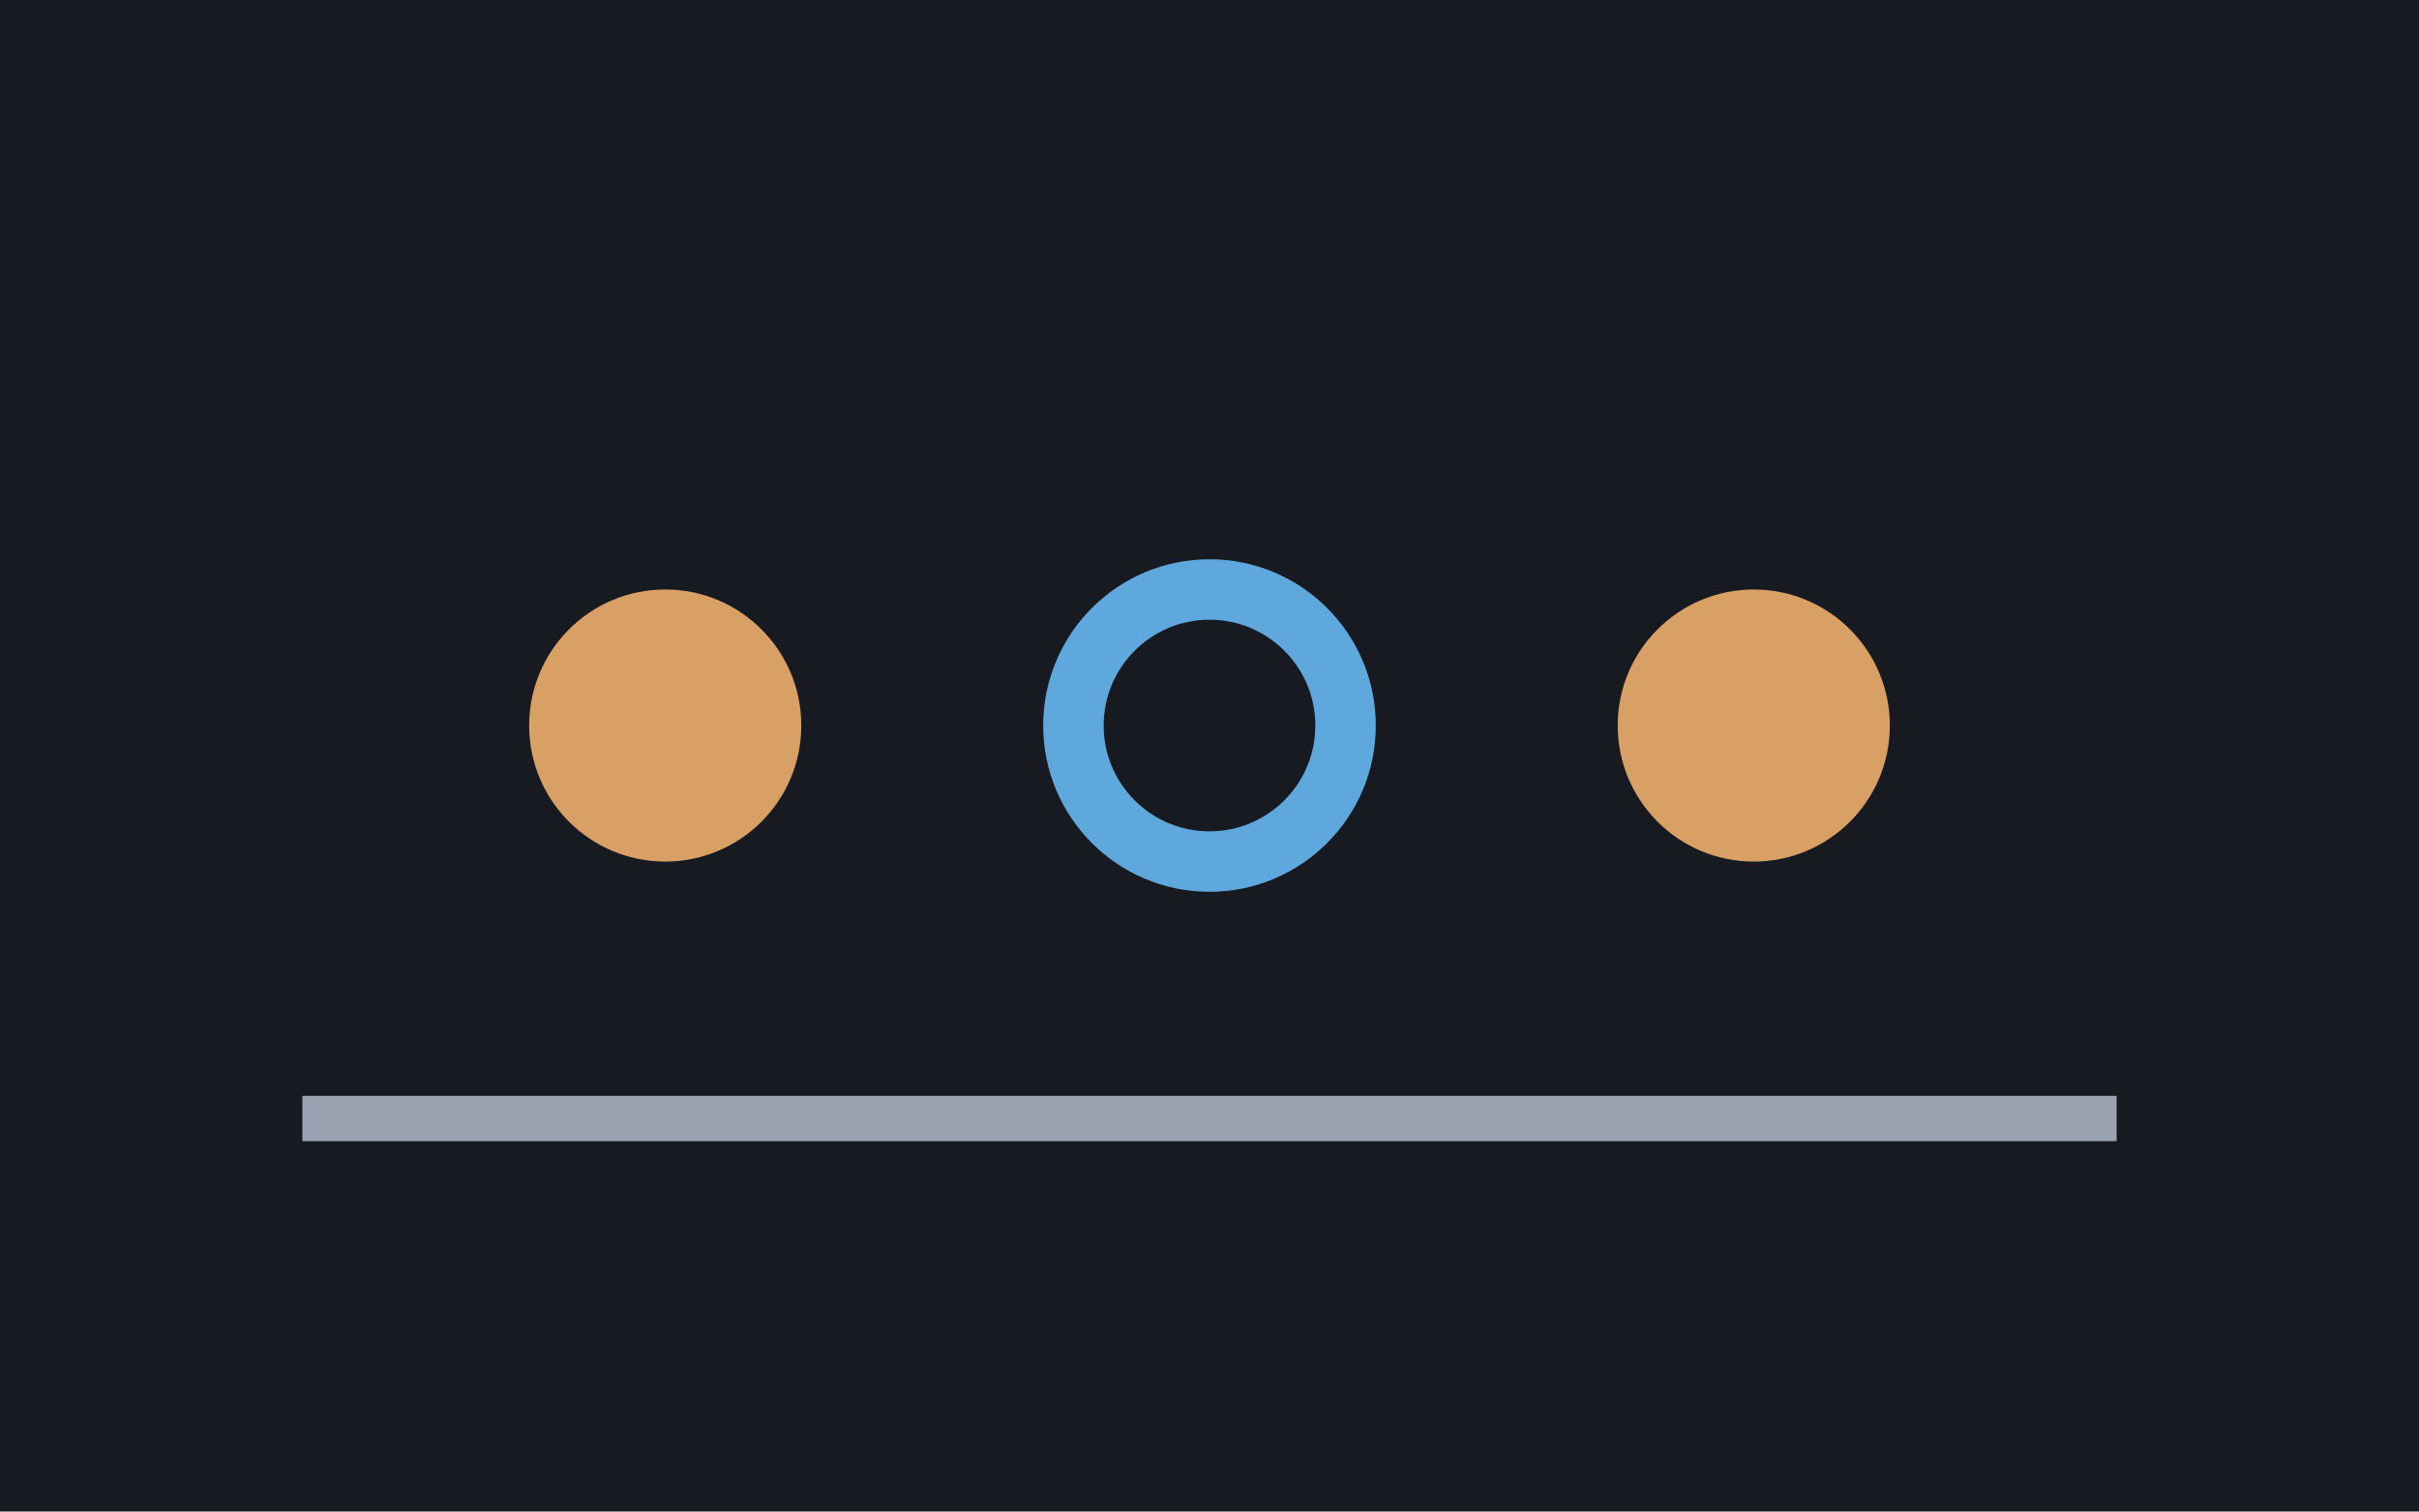
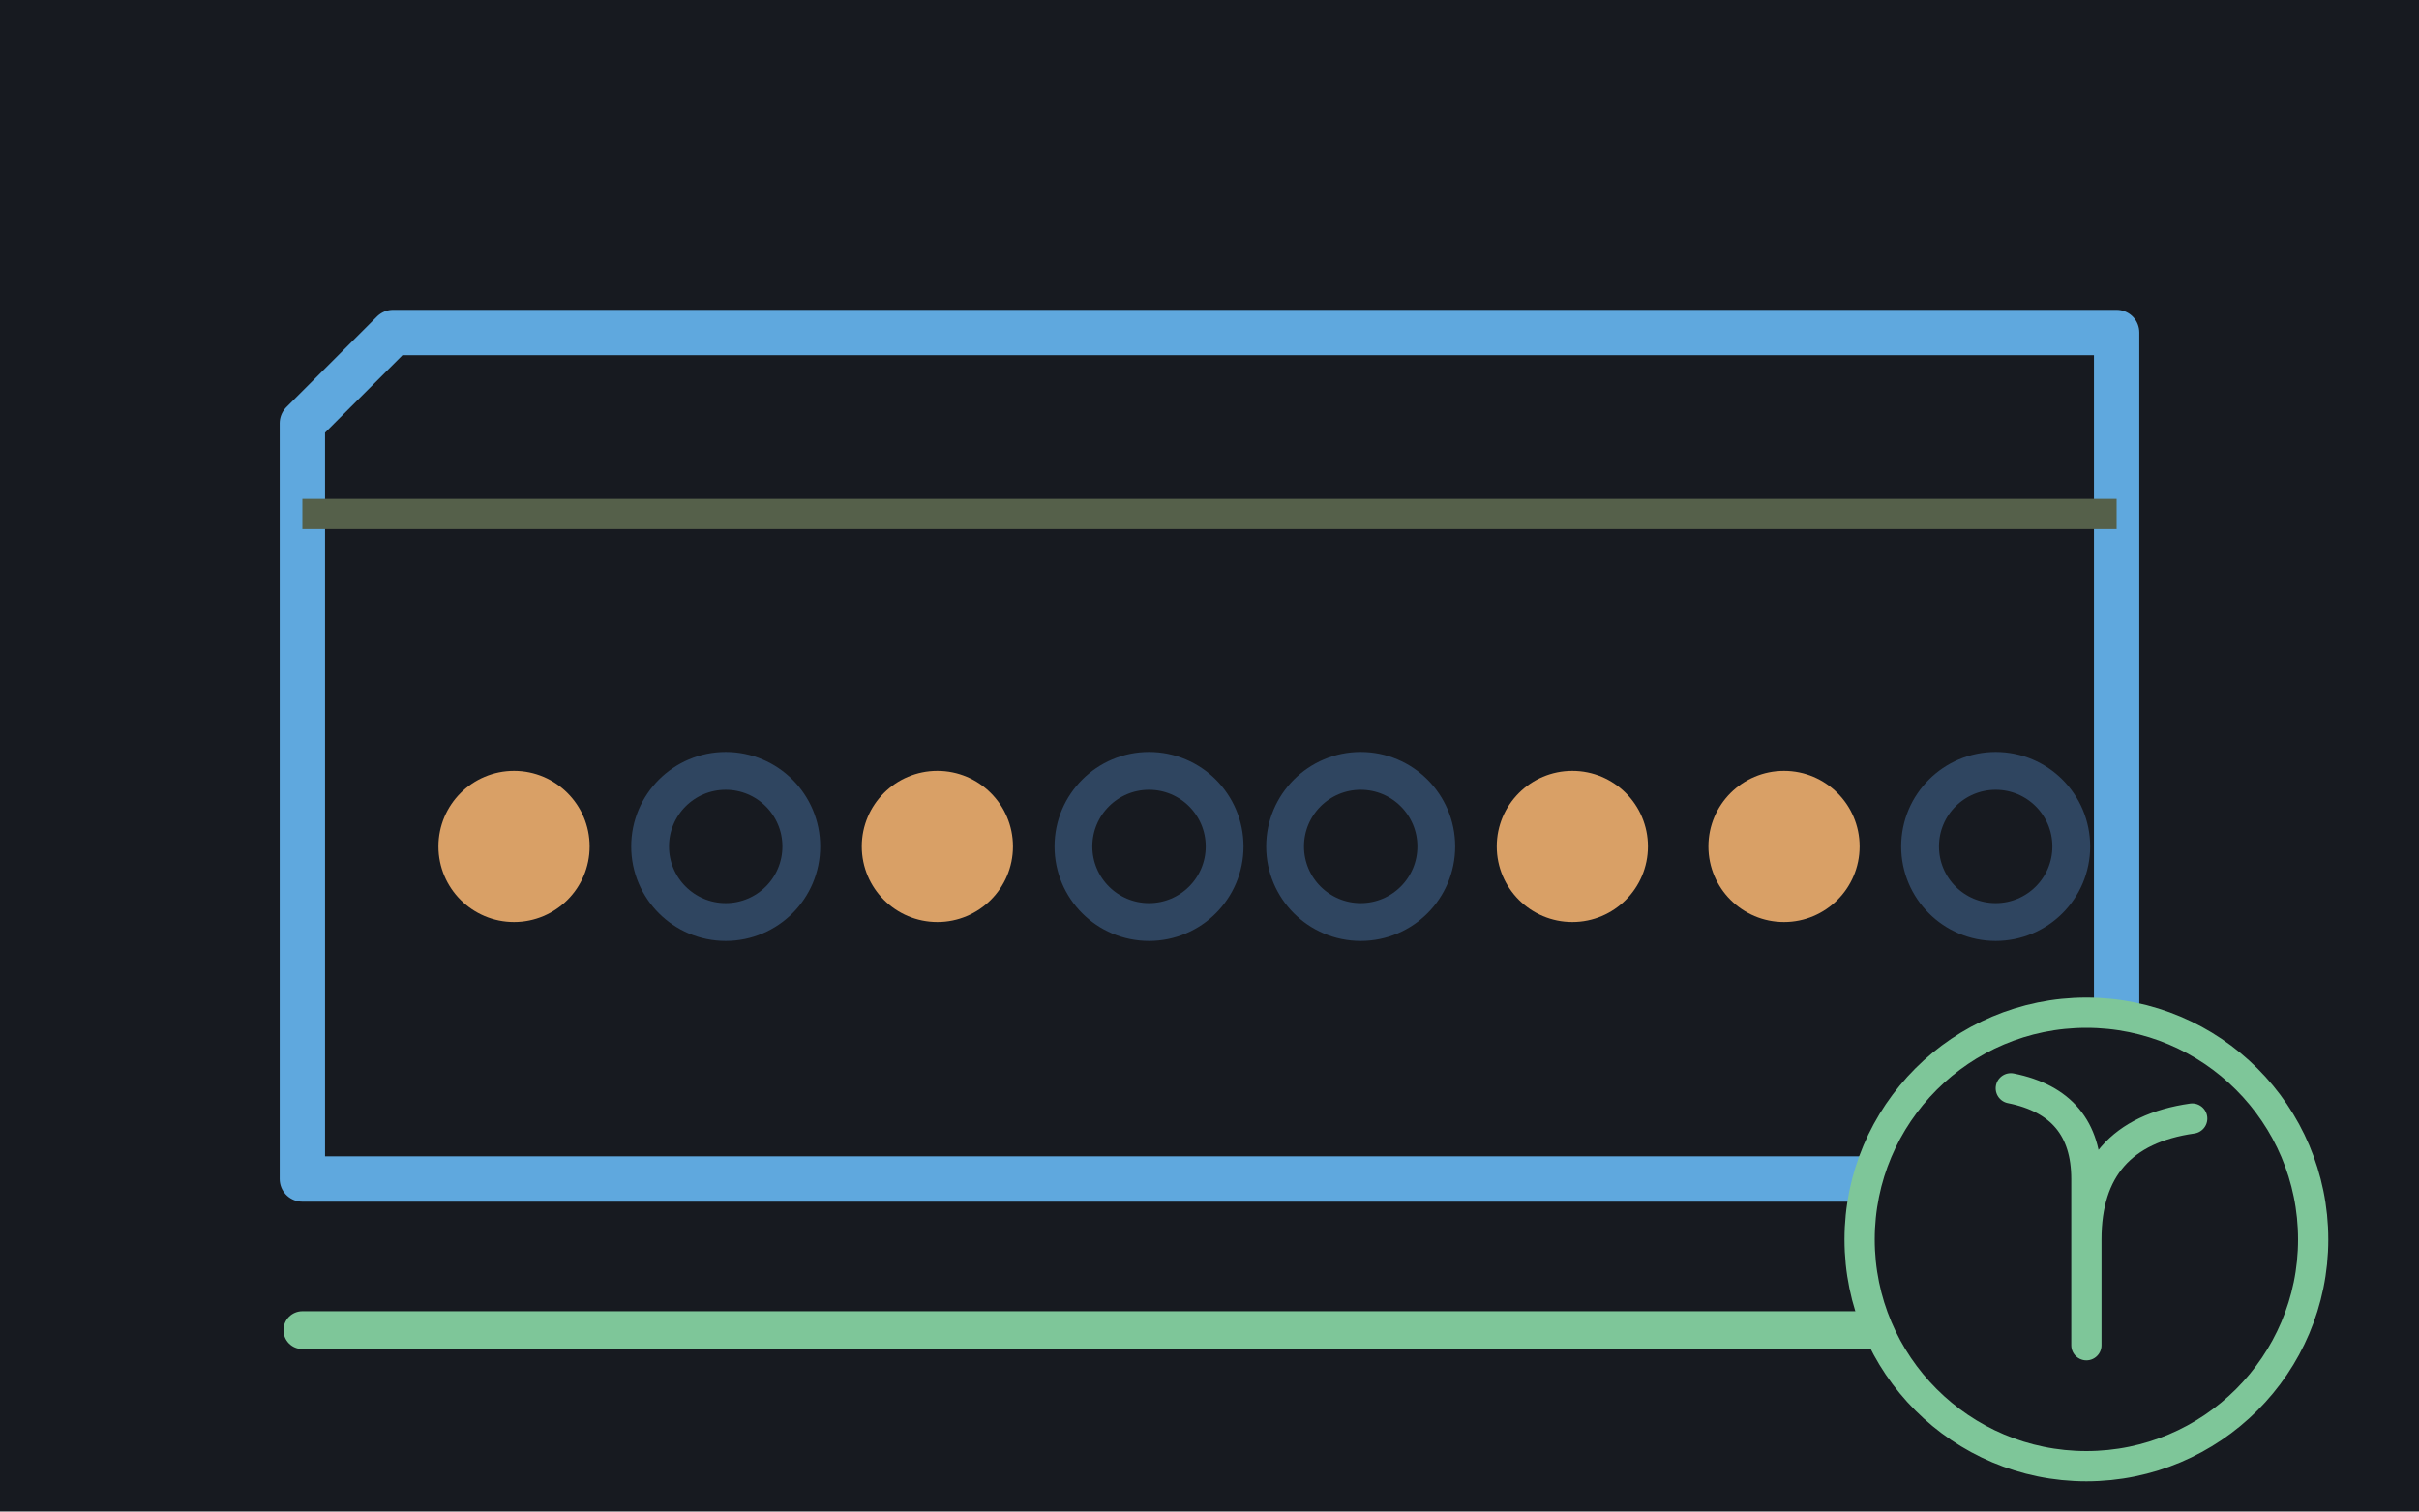
- <svg xmlns="http://www.w3.org/2000/svg" viewBox="0 0 160 100" width="160" height="100" role="img" aria-label="seedbool: hole, no hole, hole — one bit per position">
+ <svg xmlns="http://www.w3.org/2000/svg" viewBox="0 0 160 100" width="160" height="100" role="img" aria-label="bool seed: the bool machine, seeded into reckoner">
  <rect width="160" height="100" fill="#171a20" />
-   <line x1="20" y1="74" x2="140" y2="74" stroke="#9aa3b2" stroke-width="3" />
-   <circle cx="44" cy="48" r="9" fill="#d9a066" />
-   <circle cx="80" cy="48" r="9" fill="none" stroke="#5fa8de" stroke-width="4" />
-   <circle cx="116" cy="48" r="9" fill="#d9a066" />
+   <path d="M26 22 H140 V78 H20 V28 Z" stroke="#5fa8de" stroke-width="3" fill="none" stroke-linecap="round" stroke-linejoin="round" />
+   <line x1="20" y1="34" x2="140" y2="34" stroke="#55604a" stroke-width="2" />
+   <circle cx="34" cy="56" r="5" fill="#d9a066" />
+   <circle cx="48" cy="56" r="5" fill="none" stroke="#2f4560" stroke-width="2.5" />
+   <circle cx="62" cy="56" r="5" fill="#d9a066" />
+   <circle cx="76" cy="56" r="5" fill="none" stroke="#2f4560" stroke-width="2.5" />
+   <circle cx="90" cy="56" r="5" fill="none" stroke="#2f4560" stroke-width="2.5" />
+   <circle cx="104" cy="56" r="5" fill="#d9a066" />
+   <circle cx="118" cy="56" r="5" fill="#d9a066" />
+   <circle cx="132" cy="56" r="5" fill="none" stroke="#2f4560" stroke-width="2.5" />
+   <line x1="20" y1="88" x2="140" y2="88" stroke="#7ec699" stroke-width="2.5" stroke-linecap="round" />
+   <circle cx="138" cy="82" r="15" fill="#171a20" stroke="#7ec699" stroke-width="2" />
+   <path d="M138 89 v-11 M138 82 q0 -7 7 -8 M138 78 q0 -5 -5 -6" stroke="#7ec699" stroke-width="2" fill="none" stroke-linecap="round" stroke-linejoin="round" />
</svg>
